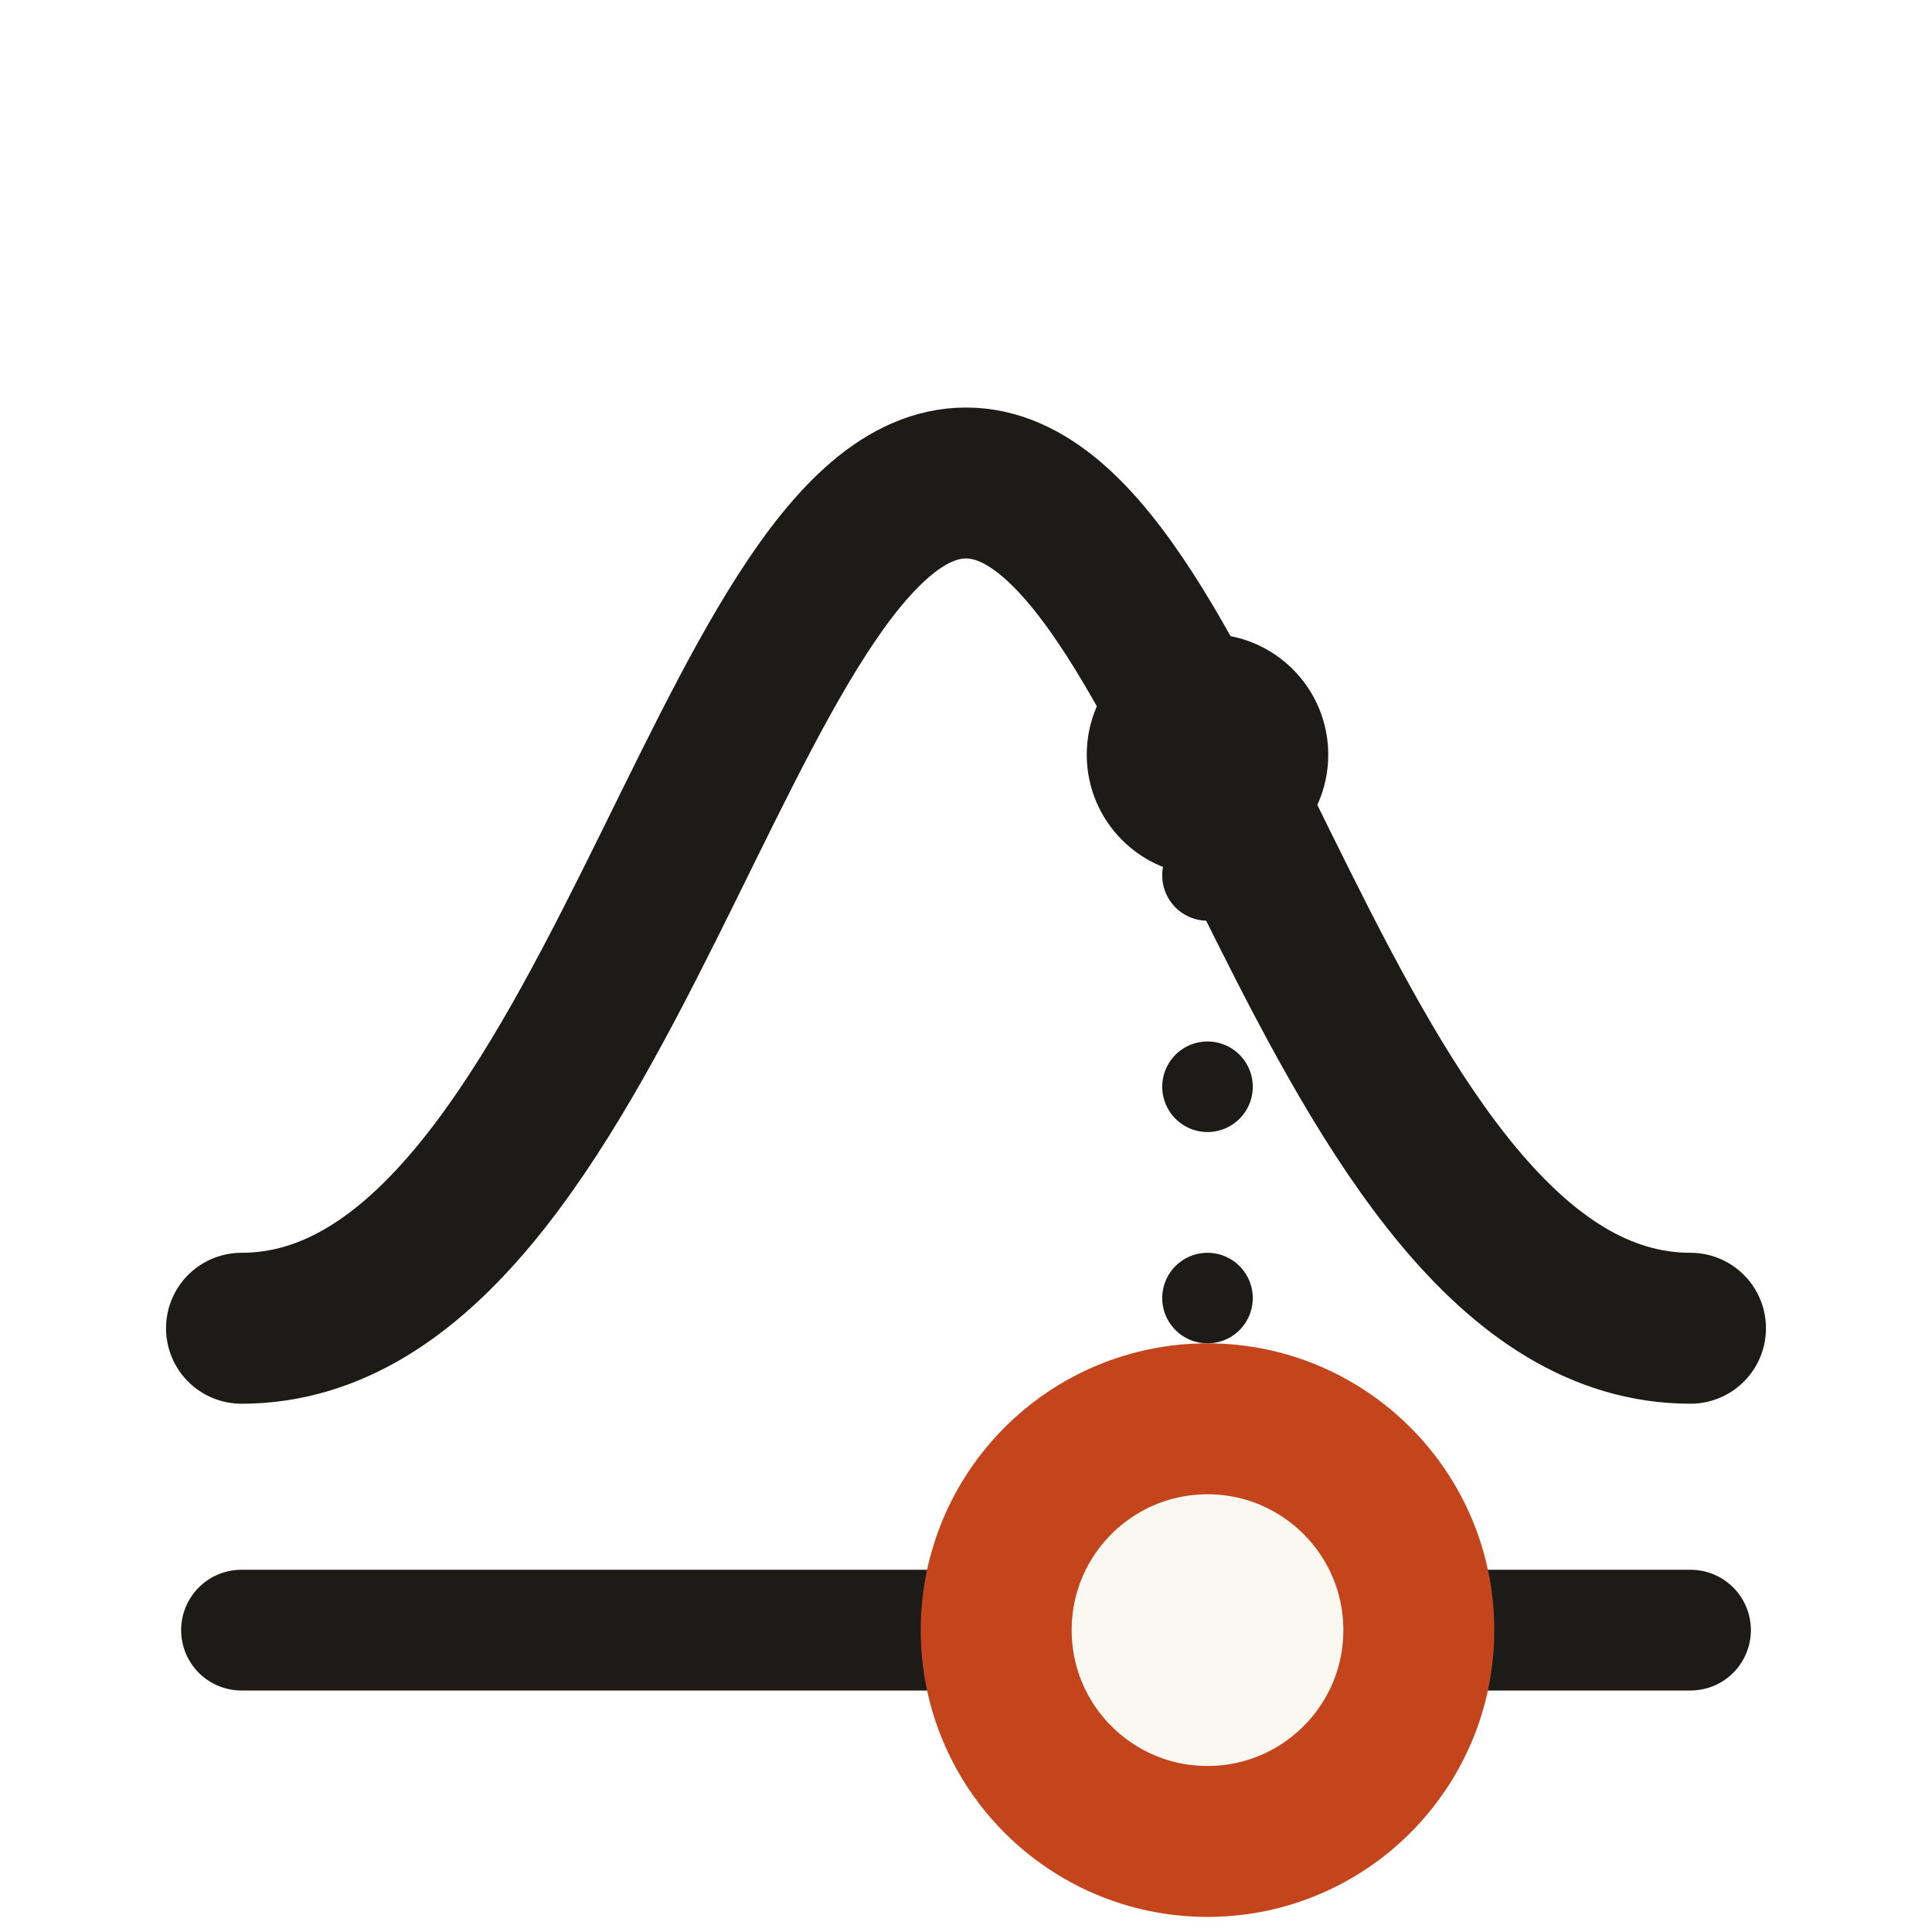
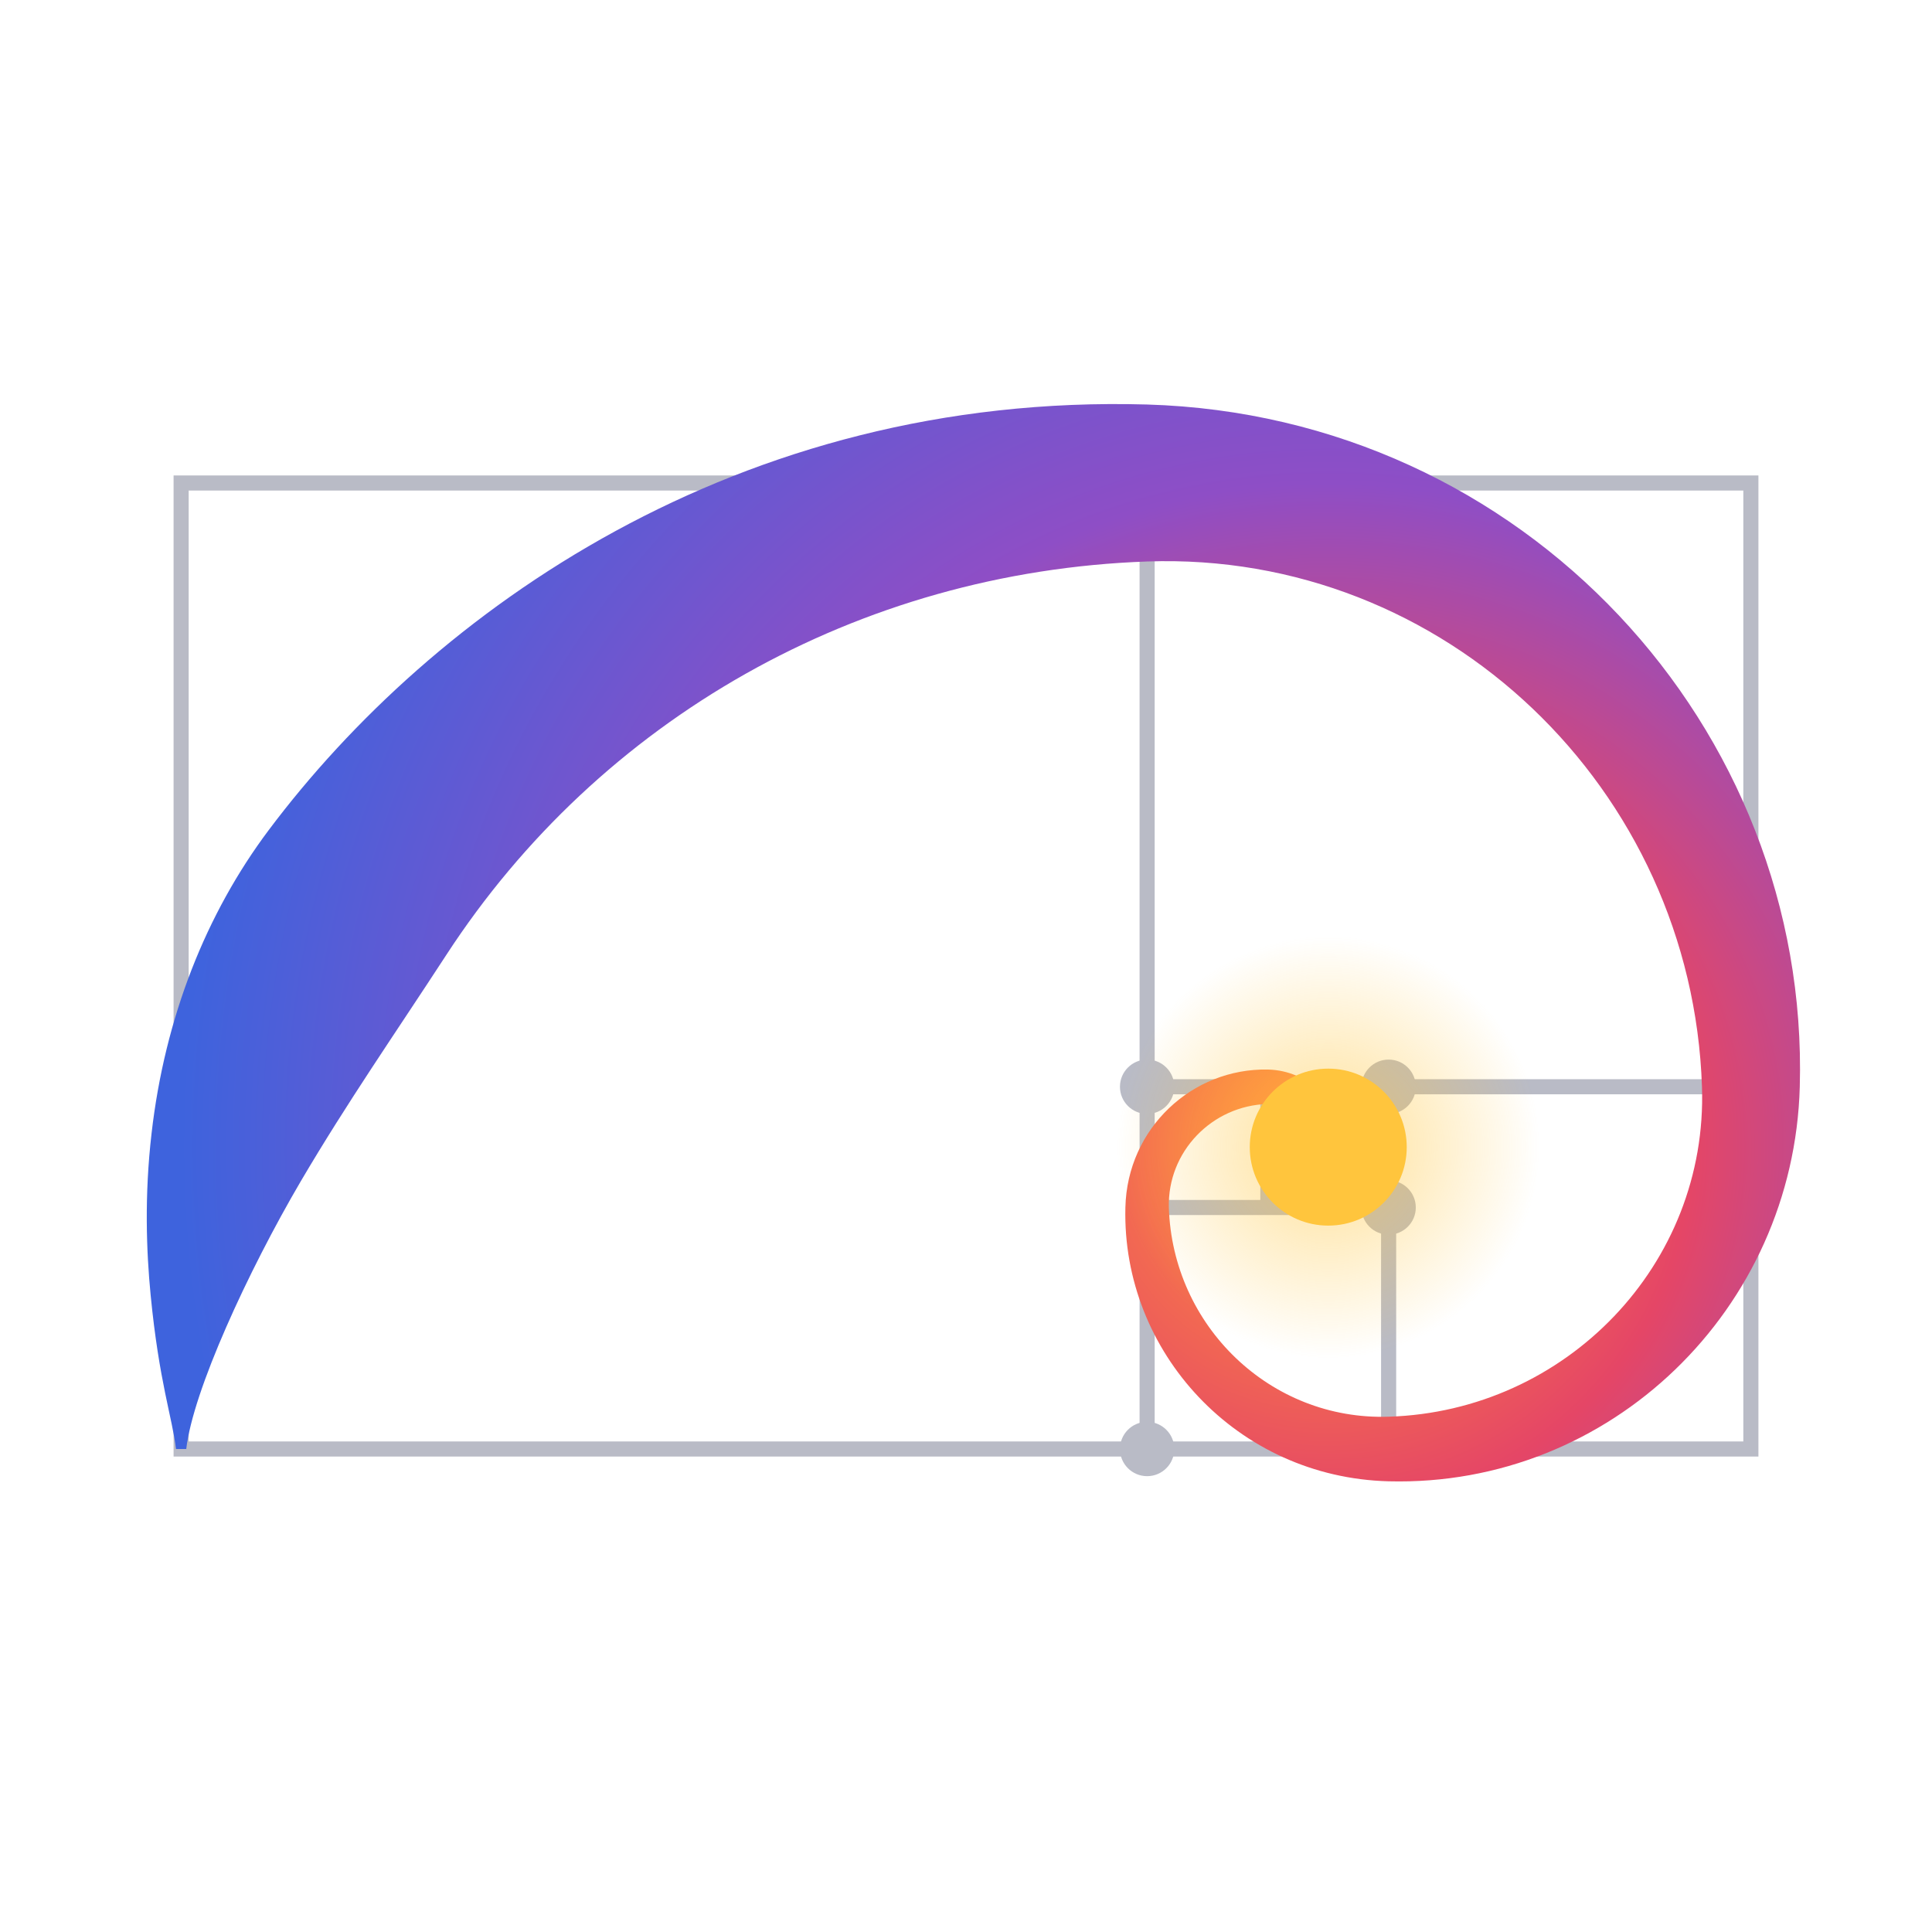
- <svg xmlns="http://www.w3.org/2000/svg" viewBox="0 0 32 32" width="32" height="32" fill="none">
-   <path d="M4 22C10 22 12 8 16 8S22 22 28 22" stroke="#1D1B17" stroke-width="2.5" stroke-linecap="round" />
-   <path d="M4 27H28" stroke="#1D1B17" stroke-width="2" stroke-linecap="round" />
-   <path d="M20 21.5V14.5" stroke="#1D1B17" stroke-width="1.5" stroke-linecap="round" stroke-dasharray="0 3.5" />
-   <circle cx="20" cy="12.5" r="2" fill="#1D1B17" />
-   <circle cx="20" cy="27" r="3.5" fill="#FBF8F1" stroke="#C4451C" stroke-width="2.5" />
+ <svg xmlns="http://www.w3.org/2000/svg" viewBox="0 0 64 64" width="64" height="64">
+   <defs>
+     <radialGradient id="g" cx="44" cy="38" r="40" gradientUnits="userSpaceOnUse">
+       <stop offset=".05" stop-color="#ff8b3e" />
+       <stop offset=".3" stop-color="#e54666" />
+       <stop offset=".55" stop-color="#8e4ec6" />
+       <stop offset=".95" stop-color="#3e63dd" />
+     </radialGradient>
+     <radialGradient id="h" cx="44" cy="38" r="7" gradientUnits="userSpaceOnUse">
+       <stop offset="0" stop-color="#ffc53d" stop-opacity=".55" />
+       <stop offset="1" stop-color="#ffc53d" stop-opacity="0" />
+     </radialGradient>
+   </defs>
+   <path d="M6 16H58V48H6ZM38 16V48M38 36H58M46 36V48M38 40H46M42 36V40" fill="none" stroke="#b9bbc6" stroke-width=".5" />
+   <g fill="#b9bbc6">
+     <circle cx="38" cy="48" r=".9" />
+     <circle cx="38" cy="36" r=".9" />
+     <circle cx="46" cy="36" r=".9" />
+     <circle cx="46" cy="40" r=".9" />
+   </g>
+   <path d="M6.17 48C6.39 46.08 8.21 42.12 9.97 39.12C11.5 36.52 13.08 34.25 14.78 31.64C19.86 23.83 28.42 18.94 38 18.6C47.86 18.25 56.05 26.13 56.38 36C56.58 41.88 51.88 46.75 46 46.93C42.08 47.06 38.84 43.92 38.72 40C38.67 38.15 40.15 36.62 42 36.57C42.79 36.54 43.48 37.17 43.5 38L44.5 38C44.5 36.56 43.36 35.46 42 35.43C39.5 35.38 37.34 37.37 37.28 40C37.16 44.78 40.97 48.94 46 49.07C53.36 49.26 59.42 43.36 59.62 36C59.95 24.12 50.51 13.77 38 13.4C24.42 13.01 14.33 20.26 8.9 27.5C6.83 30.26 5.46 33.7 5.02 37.55C4.78 39.62 4.85 41.46 4.99 42.9C5.27 45.78 5.71 46.97 5.83 48Z" fill="url(#g)" />
+   <circle cx="44" cy="38" r="7" fill="url(#h)" />
+   <circle cx="44" cy="38" r="2.6" fill="#ffc53d" />
</svg>
